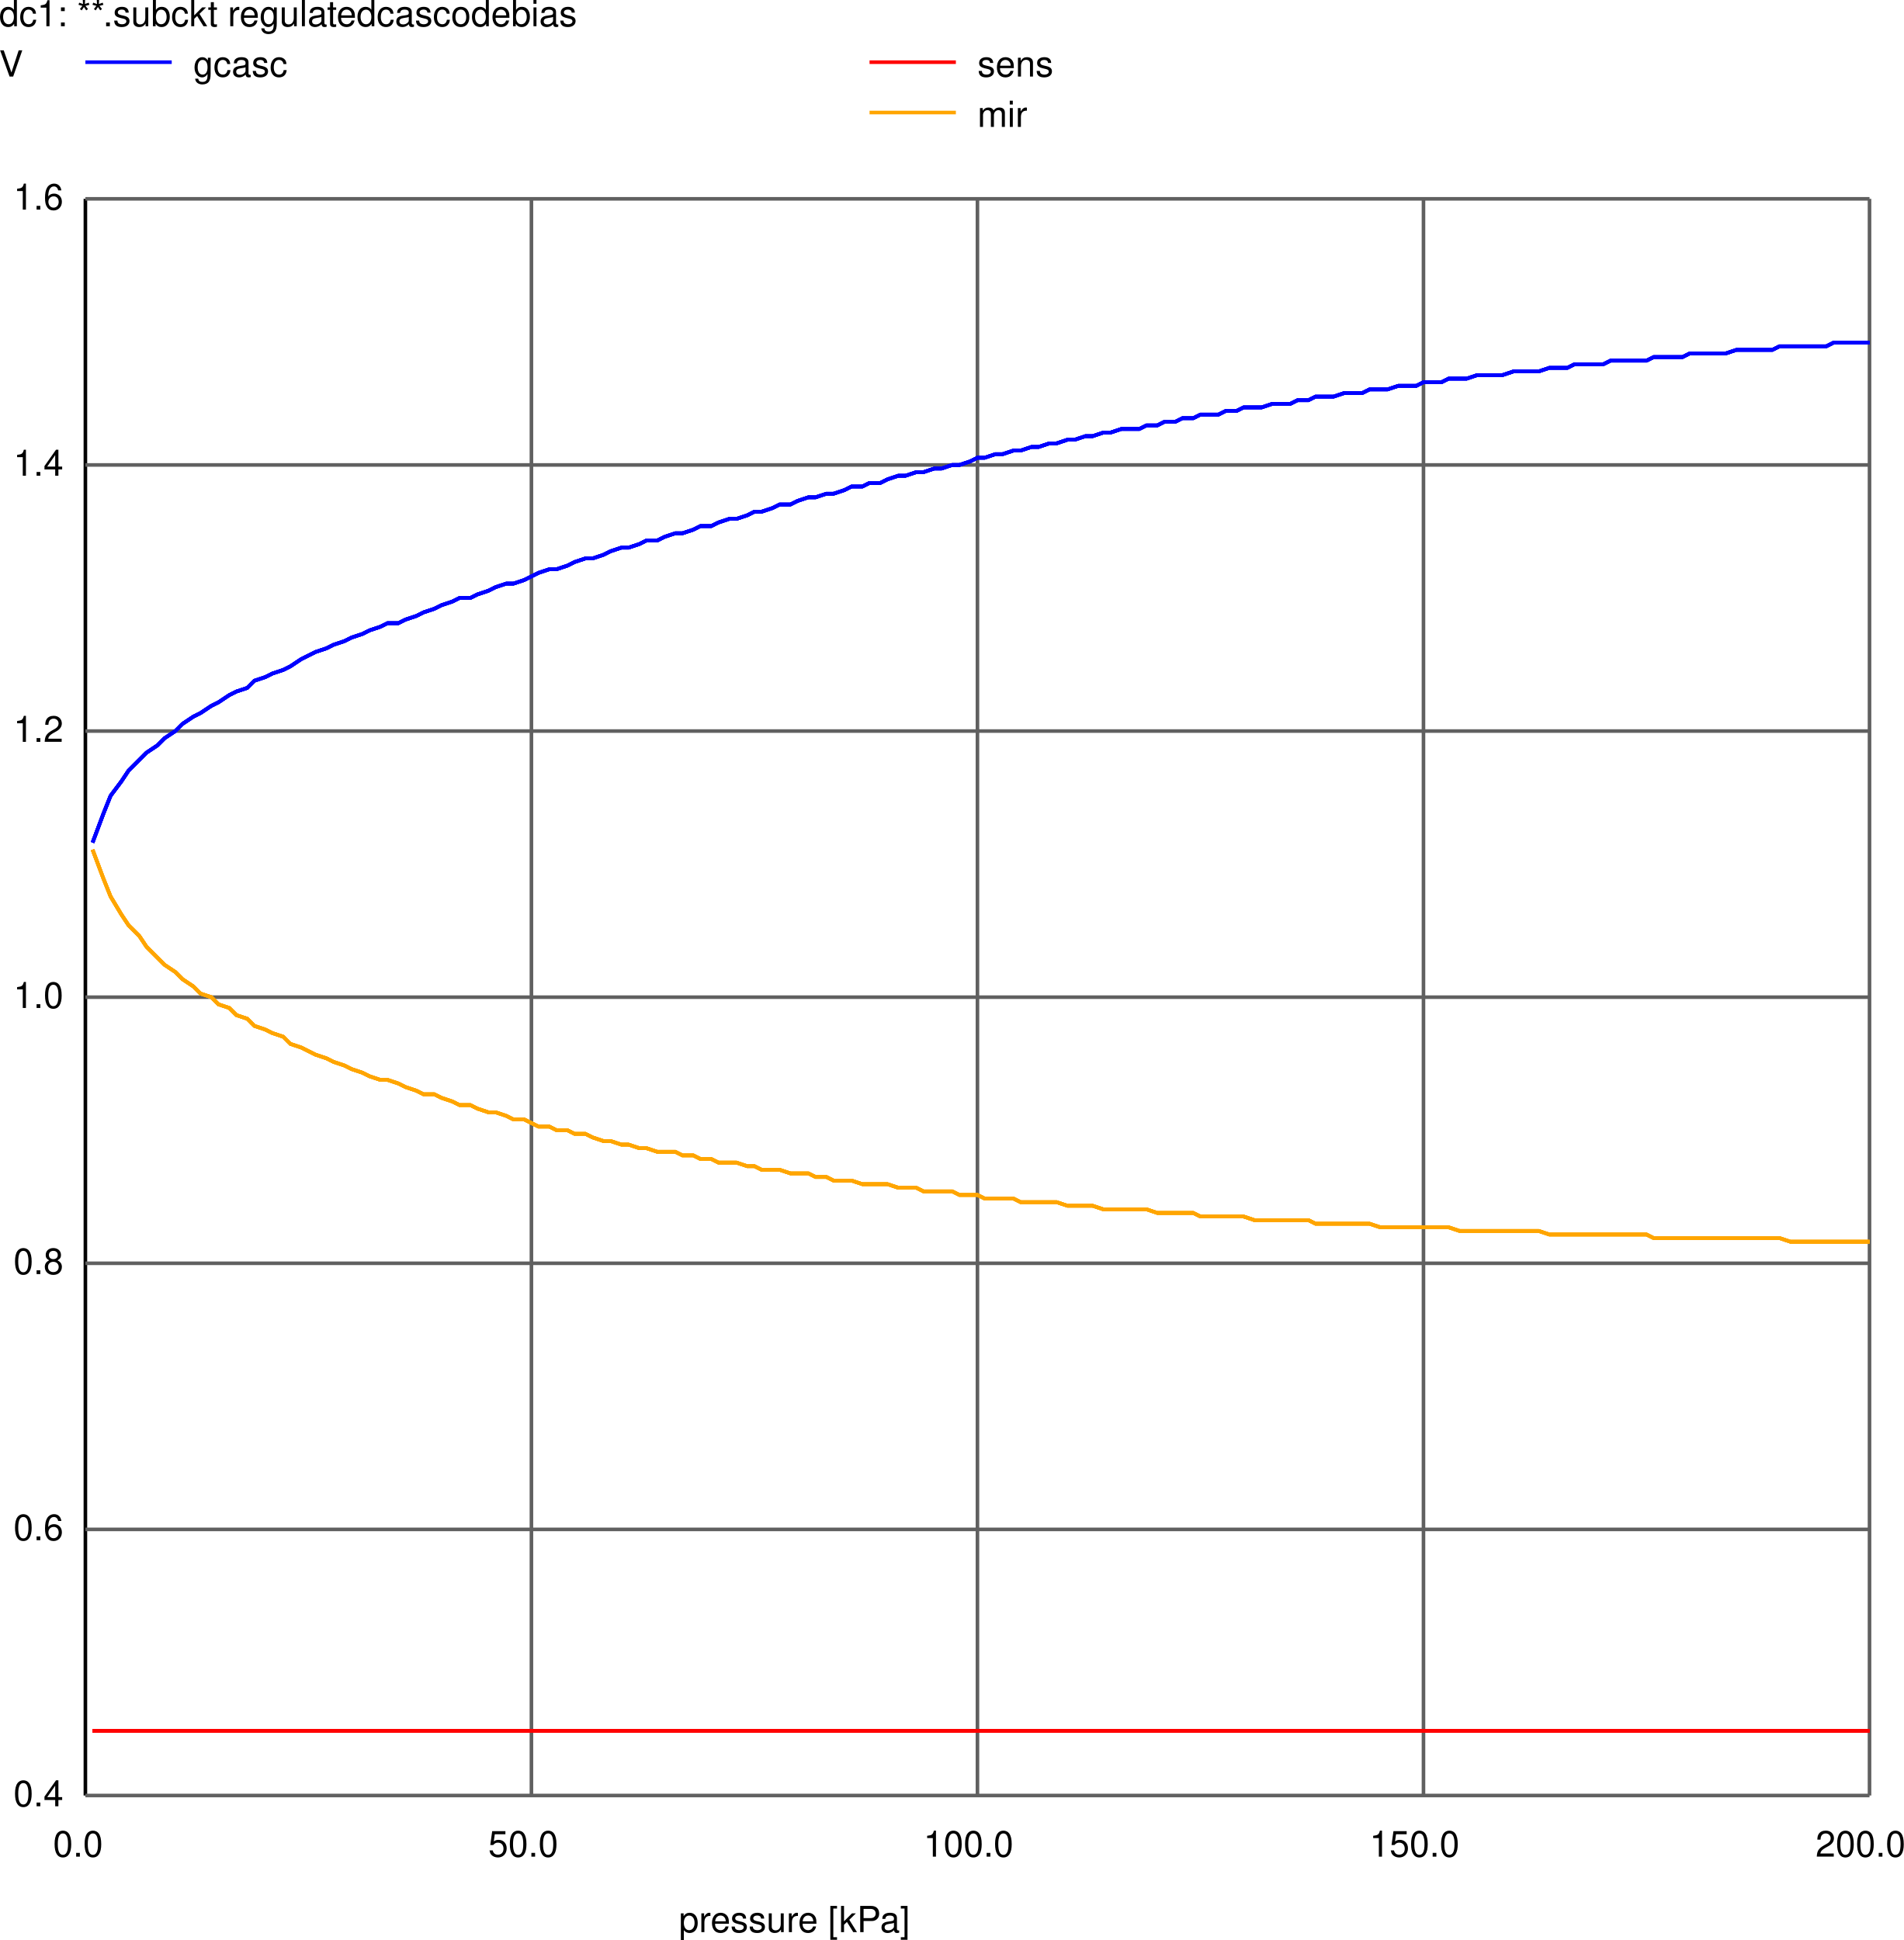
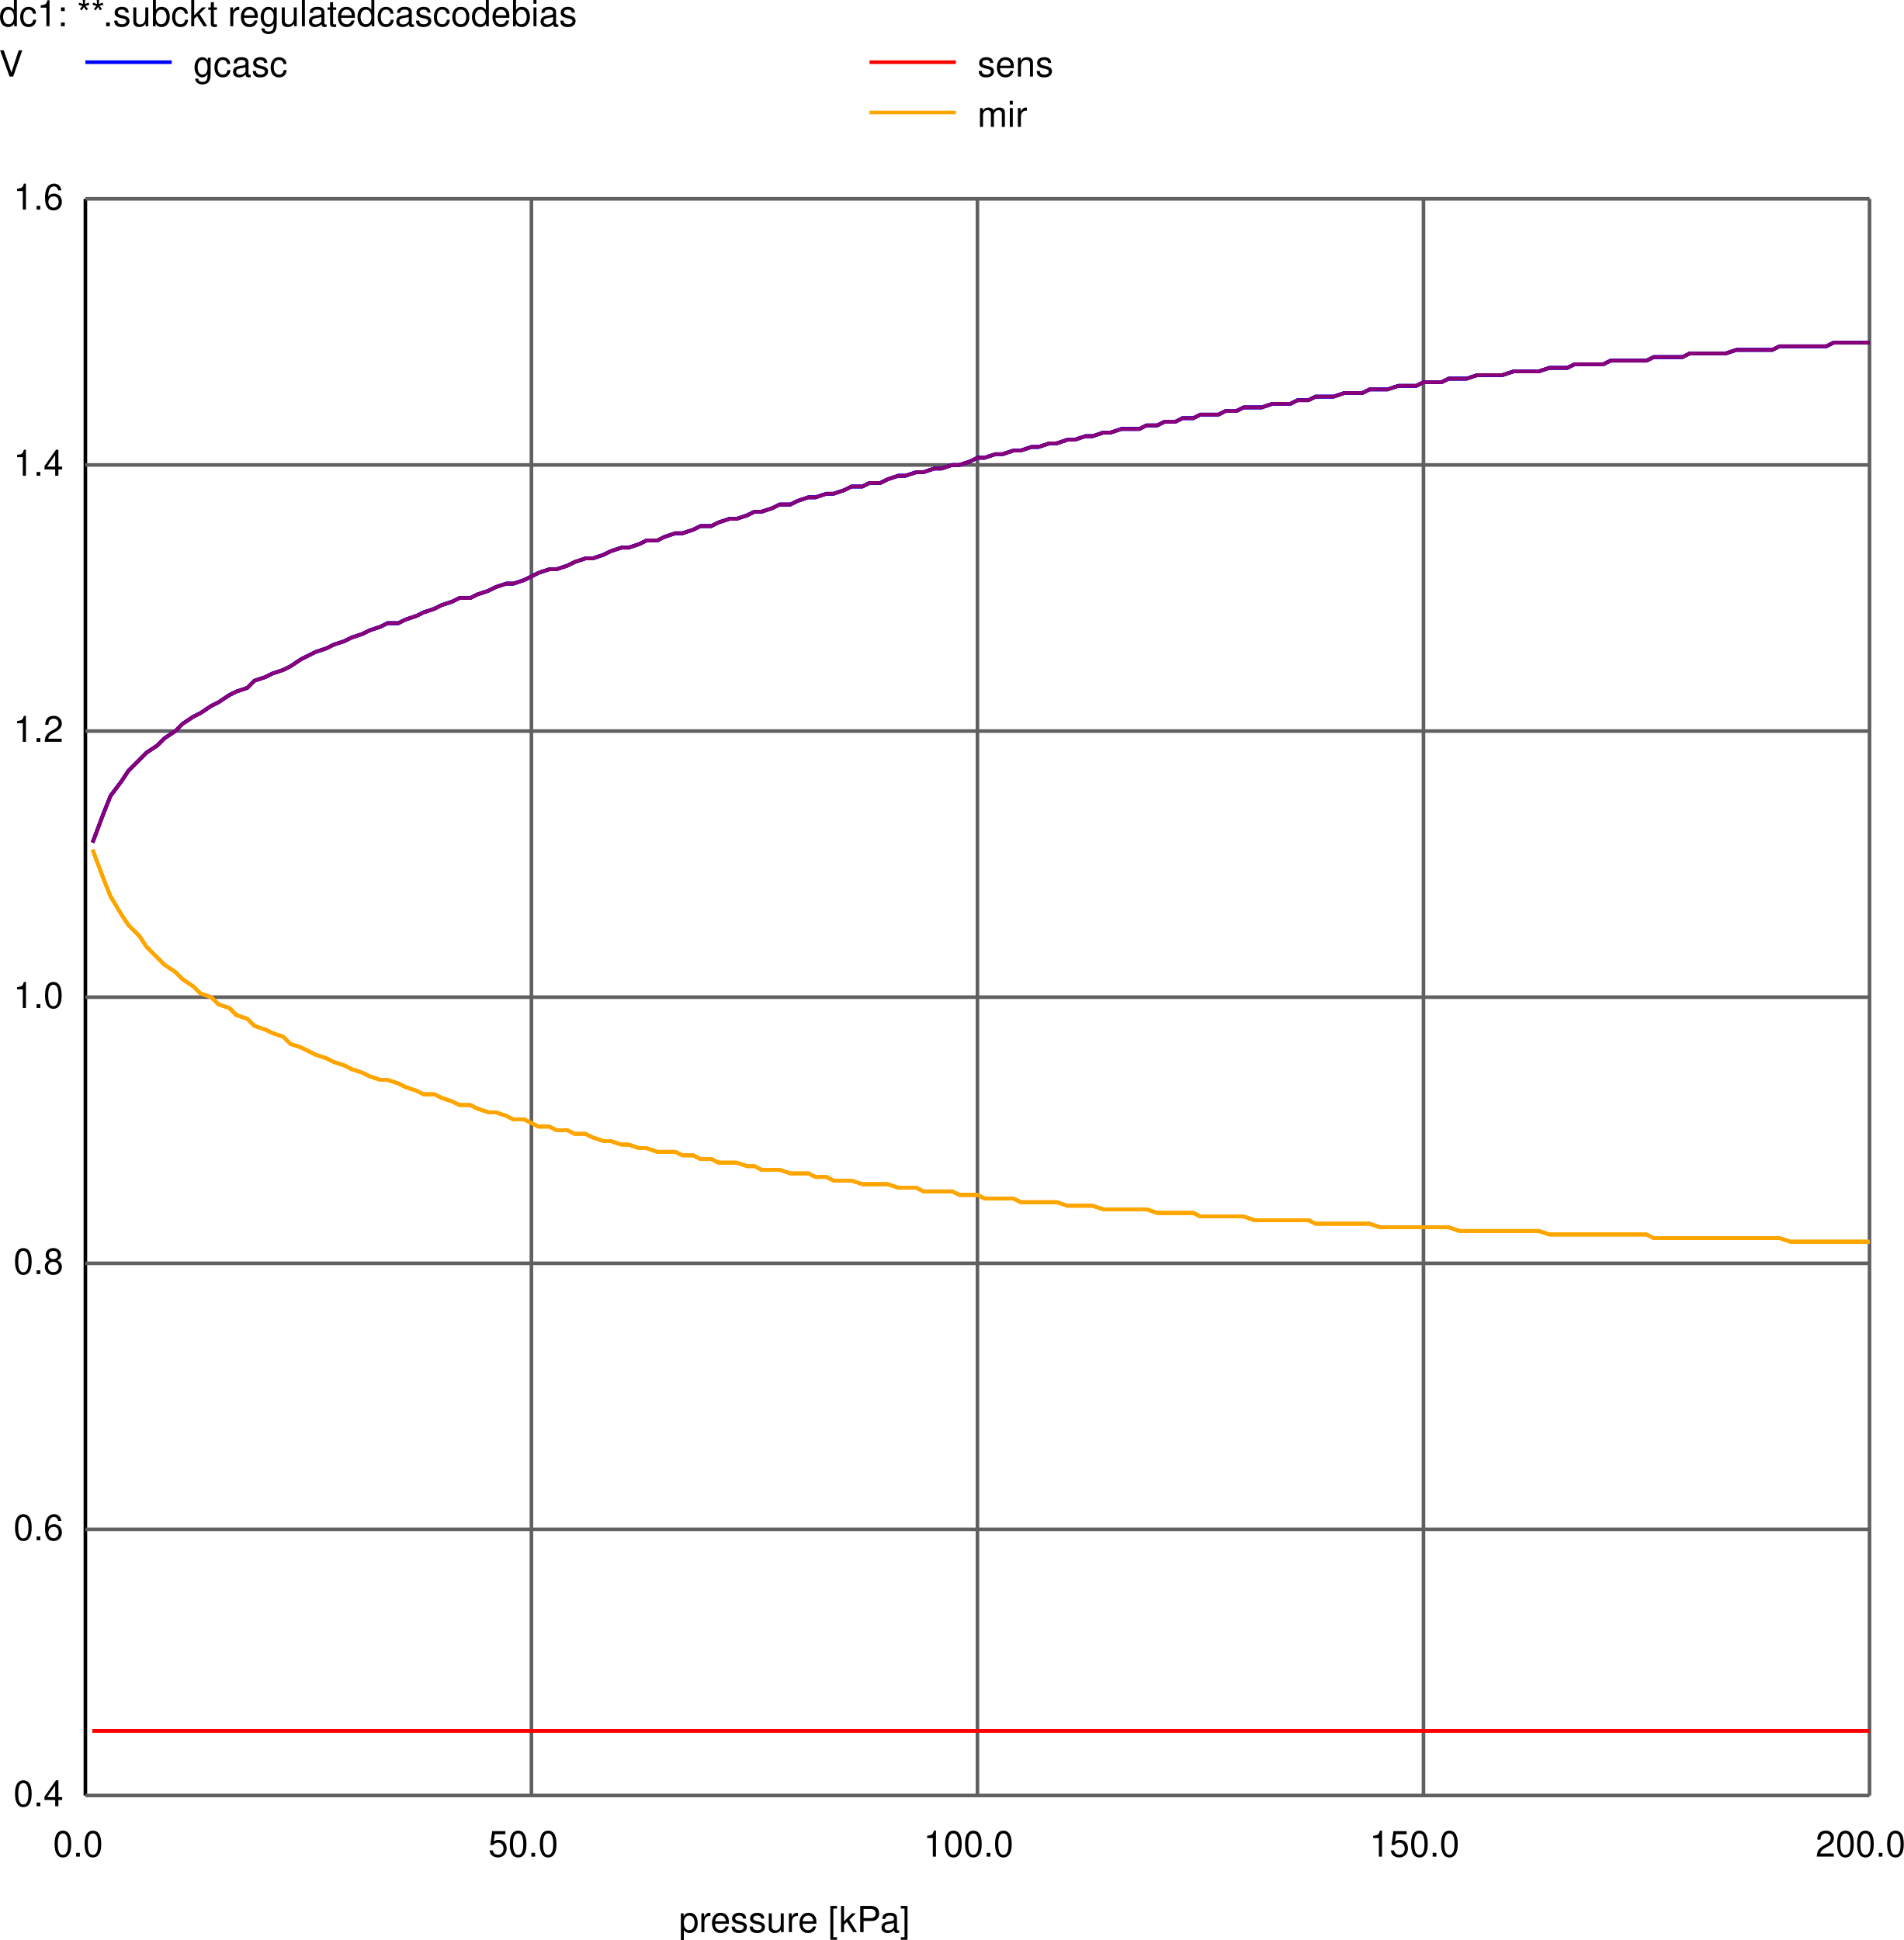
<svg xmlns="http://www.w3.org/2000/svg" id="svg4526" version="1.1" xml:space="preserve" width="661.588" height="674.338" viewBox="0 0 661.588 674.338">
  <defs id="defs4530" />
  <g id="g4534" transform="matrix(1.25,0,0,-1.25,-67.825,754.1125)">
    <g id="g4540">
      <text id="text4542" style="font-variant:normal;font-weight:normal;font-size:10px;font-family:Helvetica;-inkscape-font-specification:Helvetica;writing-mode:lr-tb;fill:#000000;fill-opacity:1;fill-rule:nonzero;stroke:none" transform="matrix(1,0,0,-1,243,66)">
        <tspan id="tspan4544" y="0" x="0">pressure [kPa]</tspan>
        <tspan id="tspan4546" y="-530" x="-189 -183.44 -178.44 -172.88 -170.1 -167.32 -163.43 -159.54 -156.76 -151.76 -146.2 -140.64 -135.64 -130.64 -127.86 -125.08 -121.75 -116.19 -110.63 -105.07 -102.85 -97.29 -94.51 -88.95 -83.39 -78.39 -72.83 -67.83 -62.83 -57.27 -51.71 -46.15 -40.59 -38.37 -32.81">dc1: **.subckt regulatedcascodebias</tspan>
      </text>
    </g>
    <path id="path4548" style="fill:none;stroke:#000000;stroke-width:1;stroke-linecap:butt;stroke-linejoin:miter;stroke-miterlimit:10;stroke-dasharray:none;stroke-opacity:1" d="m 78,104 0,444" />
    <g id="g4550">
      <text id="text4552" style="font-variant:normal;font-weight:normal;font-size:10px;font-family:Helvetica;-inkscape-font-specification:Helvetica;writing-mode:lr-tb;fill:#000000;fill-opacity:1;fill-rule:nonzero;stroke:none" transform="matrix(1,0,0,-1,69,87)">
        <tspan id="tspan4554" y="0" x="0 5.56 8.34">0.0</tspan>
      </text>
    </g>
    <path id="path4556" style="fill:none;stroke:#606060;stroke-width:1;stroke-linecap:butt;stroke-linejoin:miter;stroke-miterlimit:10;stroke-dasharray:none;stroke-opacity:1" d="m 202,104 0,444" />
    <g id="g4558">
      <text id="text4560" style="font-variant:normal;font-weight:normal;font-size:10px;font-family:Helvetica;-inkscape-font-specification:Helvetica;writing-mode:lr-tb;fill:#000000;fill-opacity:1;fill-rule:nonzero;stroke:none" transform="matrix(1,0,0,-1,190,87)">
        <tspan id="tspan4562" y="0" x="0 5.56 11.12 13.9">50.0</tspan>
      </text>
    </g>
    <path id="path4564" style="fill:none;stroke:#606060;stroke-width:1;stroke-linecap:butt;stroke-linejoin:miter;stroke-miterlimit:10;stroke-dasharray:none;stroke-opacity:1" d="m 326,104 0,444" />
    <g id="g4566">
      <text id="text4568" style="font-variant:normal;font-weight:normal;font-size:10px;font-family:Helvetica;-inkscape-font-specification:Helvetica;writing-mode:lr-tb;fill:#000000;fill-opacity:1;fill-rule:nonzero;stroke:none" transform="matrix(1,0,0,-1,311,87)">
        <tspan id="tspan4570" y="0" x="0 5.56 11.12 16.68 19.46">100.0</tspan>
      </text>
    </g>
    <path id="path4572" style="fill:none;stroke:#606060;stroke-width:1;stroke-linecap:butt;stroke-linejoin:miter;stroke-miterlimit:10;stroke-dasharray:none;stroke-opacity:1" d="m 450,104 0,444" />
    <g id="g4574">
      <text id="text4576" style="font-variant:normal;font-weight:normal;font-size:10px;font-family:Helvetica;-inkscape-font-specification:Helvetica;writing-mode:lr-tb;fill:#000000;fill-opacity:1;fill-rule:nonzero;stroke:none" transform="matrix(1,0,0,-1,435,87)">
        <tspan id="tspan4578" y="0" x="0 5.56 11.12 16.68 19.46">150.0</tspan>
      </text>
    </g>
    <path id="path4580" style="fill:none;stroke:#606060;stroke-width:1;stroke-linecap:butt;stroke-linejoin:miter;stroke-miterlimit:10;stroke-dasharray:none;stroke-opacity:1" d="m 574,104 0,444" />
    <g id="g4582">
      <text id="text4584" style="font-variant:normal;font-weight:normal;font-size:10px;font-family:Helvetica;-inkscape-font-specification:Helvetica;writing-mode:lr-tb;fill:#000000;fill-opacity:1;fill-rule:nonzero;stroke:none" transform="matrix(1,0,0,-1,559,87)">
        <tspan id="tspan4586" y="0" x="0 5.56 11.12 16.68 19.46">200.0</tspan>
        <tspan id="tspan4588" y="21" x="-177" />
      </text>
    </g>
    <path id="path4590" style="fill:none;stroke:#606060;stroke-width:1;stroke-linecap:butt;stroke-linejoin:miter;stroke-miterlimit:10;stroke-dasharray:none;stroke-opacity:1" d="m 78,104 496,0" />
    <g id="g4592">
      <text id="text4594" style="font-variant:normal;font-weight:normal;font-size:10px;font-family:Helvetica;-inkscape-font-specification:Helvetica;writing-mode:lr-tb;fill:#000000;fill-opacity:1;fill-rule:nonzero;stroke:none" transform="matrix(1,0,0,-1,58,101)">
        <tspan id="tspan4596" y="0" x="0 5.56 8.34">0.4</tspan>
      </text>
    </g>
    <path id="path4598" style="fill:none;stroke:#606060;stroke-width:1;stroke-linecap:butt;stroke-linejoin:miter;stroke-miterlimit:10;stroke-dasharray:none;stroke-opacity:1" d="m 78,178 496,0" />
    <g id="g4600">
      <text id="text4602" style="font-variant:normal;font-weight:normal;font-size:10px;font-family:Helvetica;-inkscape-font-specification:Helvetica;writing-mode:lr-tb;fill:#000000;fill-opacity:1;fill-rule:nonzero;stroke:none" transform="matrix(1,0,0,-1,58,175)">
        <tspan id="tspan4604" y="0" x="0 5.56 8.34">0.6</tspan>
      </text>
    </g>
    <path id="path4606" style="fill:none;stroke:#606060;stroke-width:1;stroke-linecap:butt;stroke-linejoin:miter;stroke-miterlimit:10;stroke-dasharray:none;stroke-opacity:1" d="m 78,252 496,0" />
    <g id="g4608">
      <text id="text4610" style="font-variant:normal;font-weight:normal;font-size:10px;font-family:Helvetica;-inkscape-font-specification:Helvetica;writing-mode:lr-tb;fill:#000000;fill-opacity:1;fill-rule:nonzero;stroke:none" transform="matrix(1,0,0,-1,58,249)">
        <tspan id="tspan4612" y="0" x="0 5.56 8.34">0.8</tspan>
      </text>
    </g>
    <path id="path4614" style="fill:none;stroke:#606060;stroke-width:1;stroke-linecap:butt;stroke-linejoin:miter;stroke-miterlimit:10;stroke-dasharray:none;stroke-opacity:1" d="m 78,326 496,0" />
    <g id="g4616">
      <text id="text4618" style="font-variant:normal;font-weight:normal;font-size:10px;font-family:Helvetica;-inkscape-font-specification:Helvetica;writing-mode:lr-tb;fill:#000000;fill-opacity:1;fill-rule:nonzero;stroke:none" transform="matrix(1,0,0,-1,58,323)">
        <tspan id="tspan4620" y="0" x="0 5.56 8.34">1.0</tspan>
      </text>
    </g>
    <path id="path4622" style="fill:none;stroke:#606060;stroke-width:1;stroke-linecap:butt;stroke-linejoin:miter;stroke-miterlimit:10;stroke-dasharray:none;stroke-opacity:1" d="m 78,400 496,0" />
    <g id="g4624">
      <text id="text4626" style="font-variant:normal;font-weight:normal;font-size:10px;font-family:Helvetica;-inkscape-font-specification:Helvetica;writing-mode:lr-tb;fill:#000000;fill-opacity:1;fill-rule:nonzero;stroke:none" transform="matrix(1,0,0,-1,58,397)">
        <tspan id="tspan4628" y="0" x="0 5.56 8.34">1.2</tspan>
      </text>
    </g>
    <path id="path4630" style="fill:none;stroke:#606060;stroke-width:1;stroke-linecap:butt;stroke-linejoin:miter;stroke-miterlimit:10;stroke-dasharray:none;stroke-opacity:1" d="m 78,474 496,0" />
    <g id="g4632">
      <text id="text4634" style="font-variant:normal;font-weight:normal;font-size:10px;font-family:Helvetica;-inkscape-font-specification:Helvetica;writing-mode:lr-tb;fill:#000000;fill-opacity:1;fill-rule:nonzero;stroke:none" transform="matrix(1,0,0,-1,58,471)">
        <tspan id="tspan4636" y="0" x="0 5.56 8.34">1.4</tspan>
      </text>
    </g>
    <path id="path4638" style="fill:none;stroke:#606060;stroke-width:1;stroke-linecap:butt;stroke-linejoin:miter;stroke-miterlimit:10;stroke-dasharray:none;stroke-opacity:1" d="m 78,548 496,0" />
    <g id="g4640">
      <text id="text4642" style="font-variant:normal;font-weight:normal;font-size:10px;font-family:Helvetica;-inkscape-font-specification:Helvetica;writing-mode:lr-tb;fill:#000000;fill-opacity:1;fill-rule:nonzero;stroke:none" transform="matrix(1,0,0,-1,58,545)">
        <tspan id="tspan4644" y="0" x="0 5.56 8.34">1.6</tspan>
        <tspan id="tspan4646" y="-37" x="-4">V</tspan>
      </text>
    </g>
    <path id="path4648" style="fill:none;stroke:#ff0000;stroke-width:1;stroke-linecap:butt;stroke-linejoin:miter;stroke-miterlimit:10;stroke-dasharray:none;stroke-opacity:1" d="m 296,586 24,0" />
    <g id="g4650">
      <text id="text4652" style="font-variant:normal;font-weight:normal;font-size:10px;font-family:Helvetica;-inkscape-font-specification:Helvetica;writing-mode:lr-tb;fill:#000000;fill-opacity:1;fill-rule:nonzero;stroke:none" transform="matrix(1,0,0,-1,326,582)">
        <tspan id="tspan4654" y="0" x="0 5 10.56 16.12">sens</tspan>
      </text>
    </g>
    <path id="path4656" style="fill:none;stroke:#ff0000;stroke-width:1;stroke-linecap:butt;stroke-linejoin:miter;stroke-miterlimit:10;stroke-dasharray:none;stroke-opacity:1" d="m 80,122 494,0" />
    <path id="path4658" style="fill:none;stroke:#ff0000;stroke-width:1;stroke-linecap:butt;stroke-linejoin:miter;stroke-miterlimit:10;stroke-dasharray:none;stroke-opacity:1" d="m 80,122 494,0" />
    <path id="path4660" style="fill:none;stroke:#ff0000;stroke-width:1;stroke-linecap:butt;stroke-linejoin:miter;stroke-miterlimit:10;stroke-dasharray:none;stroke-opacity:1" d="m 80,122 494,0" />
    <path id="path4662" style="fill:none;stroke:#ff0000;stroke-width:1;stroke-linecap:butt;stroke-linejoin:miter;stroke-miterlimit:10;stroke-dasharray:none;stroke-opacity:1" d="m 80,122 494,0" />
    <path id="path4664" style="fill:none;stroke:#ff0000;stroke-width:1;stroke-linecap:butt;stroke-linejoin:miter;stroke-miterlimit:10;stroke-dasharray:none;stroke-opacity:1" d="m 80,122 494,0" />
    <path id="path4666" style="fill:none;stroke:#0000ff;stroke-width:1;stroke-linecap:butt;stroke-linejoin:miter;stroke-miterlimit:10;stroke-dasharray:none;stroke-opacity:1" d="m 78,586 24,0" />
    <g id="g4668">
      <text id="text4670" style="font-variant:normal;font-weight:normal;font-size:10px;font-family:Helvetica;-inkscape-font-specification:Helvetica;writing-mode:lr-tb;fill:#000000;fill-opacity:1;fill-rule:nonzero;stroke:none" transform="matrix(1,0,0,-1,108,582)">
        <tspan id="tspan4672" y="0" x="0 5.56 10.56 16.12 21.12">gcasc</tspan>
      </text>
    </g>
    <path id="path4674" style="fill:none;stroke:#0000ff;stroke-width:1;stroke-linecap:butt;stroke-linejoin:miter;stroke-miterlimit:10;stroke-dasharray:none;stroke-opacity:1" d="m 80,369 3,8 2,5 3,4 2,3 3,3 2,2 3,2 2,2 3,2 2,2 3,2 2,1 3,2 2,1 3,2 2,1 3,1 2,2 3,1 2,1 3,1 2,1 3,2 2,1 2,1 3,1 2,1 3,1 2,1 3,1 2,1 3,1 2,1 3,0 2,1 3,1 2,1 3,1 2,1 3,1 2,1 3,0 2,1 3,1 2,1 3,1 2,0 3,1 2,1 2,1 3,1 2,0 3,1 2,1 3,1 2,0 3,1 2,1 3,1 2,0 3,1 2,1 3,0 2,1 3,1 2,0 3,1 2,1 3,0 2,1 3,1 2,0 3,1 2,1 2,0 3,1 2,1 3,0 2,1 3,1 2,0 3,1 2,0 3,1 2,1 3,0 2,1 3,0 2,1 3,1 2,0 3,1 2,0 3,1 2,0 3,1 2,0 3,1 2,1 2,0 3,1 2,0 3,1 2,0 3,1 2,0 3,1 2,0 3,1 2,0 3,1 2,0 3,1 2,0 3,1 2,0 3,0 2,1 3,0 2,1 3,0 2,1 3,0 2,1 2,0 3,0 2,1 3,0 2,1 3,0 2,0 3,1 2,0 3,0 2,1 3,0 2,1 3,0 2,0 3,1 2,0 3,0 2,1 3,0 2,0 3,1 2,0 3,0 2,1 2,0 3,0 2,1 3,0 2,0 3,1 2,0 3,0 2,0 3,1 2,0 3,0 2,0 3,1 2,0 3,0 2,1 3,0 2,0 3,0 2,1 3,0 2,0 3,0 2,0 2,1 3,0 2,0 3,0 2,1 3,0 2,0 3,0 2,0 3,1 2,0 3,0 2,0 3,0 2,1 3,0 2,0 3,0 2,0 3,0 2,1 3,0 2,0 3,0 2,0" />
    <path id="path4676" style="fill:none;stroke:#0000ff;stroke-width:1;stroke-linecap:butt;stroke-linejoin:miter;stroke-miterlimit:10;stroke-dasharray:none;stroke-opacity:1" d="m 80,369 3,8 2,5 3,4 2,3 3,3 2,2 3,2 2,2 3,2 2,2 3,2 2,1 3,2 2,1 3,2 2,1 3,1 2,2 3,1 2,1 3,1 2,1 3,2 2,1 2,1 3,1 2,1 3,1 2,1 3,1 2,1 3,1 2,1 3,0 2,1 3,1 2,1 3,1 2,1 3,1 2,1 3,0 2,1 3,1 2,1 3,1 2,0 3,1 2,1 2,1 3,1 2,0 3,1 2,1 3,1 2,0 3,1 2,1 3,1 2,0 3,1 2,1 3,0 2,1 3,1 2,0 3,1 2,1 3,0 2,1 3,1 2,0 3,1 2,1 2,0 3,1 2,1 3,0 2,1 3,1 2,0 3,1 2,0 3,1 2,1 3,0 2,1 3,0 2,1 3,1 2,0 3,1 2,0 3,1 2,0 3,1 2,0 3,1 2,1 2,0 3,1 2,0 3,1 2,0 3,1 2,0 3,1 2,0 3,1 2,0 3,1 2,0 3,1 2,0 3,1 2,0 3,0 2,1 3,0 2,1 3,0 2,1 3,0 2,1 2,0 3,0 2,1 3,0 2,1 3,0 2,0 3,1 2,0 3,0 2,1 3,0 2,1 3,0 2,0 3,1 2,0 3,0 2,1 3,0 2,0 3,1 2,0 3,0 2,1 2,0 3,0 2,1 3,0 2,0 3,1 2,0 3,0 2,0 3,1 2,0 3,0 2,0 3,1 2,0 3,0 2,1 3,0 2,0 3,0 2,1 3,0 2,0 3,0 2,0 2,1 3,0 2,0 3,0 2,1 3,0 2,0 3,0 2,0 3,1 2,0 3,0 2,0 3,0 2,1 3,0 2,0 3,0 2,0 3,0 2,1 3,0 2,0 3,0 2,0" />
    <path id="path4678" style="fill:none;stroke:#0000ff;stroke-width:1;stroke-linecap:butt;stroke-linejoin:miter;stroke-miterlimit:10;stroke-dasharray:none;stroke-opacity:1" d="m 80,369 3,8 2,5 3,4 2,3 3,3 2,2 3,2 2,2 3,2 2,2 3,2 2,1 3,2 2,1 3,2 2,1 3,1 2,2 3,1 2,1 3,1 2,1 3,2 2,1 2,1 3,1 2,1 3,1 2,1 3,1 2,1 3,1 2,1 3,0 2,1 3,1 2,1 3,1 2,1 3,1 2,1 3,0 2,1 3,1 2,1 3,1 2,0 3,1 2,1 2,1 3,1 2,0 3,1 2,1 3,1 2,0 3,1 2,1 3,1 2,0 3,1 2,1 3,0 2,1 3,1 2,0 3,1 2,1 3,0 2,1 3,1 2,0 3,1 2,1 2,0 3,1 2,1 3,0 2,1 3,1 2,0 3,1 2,0 3,1 2,1 3,0 2,1 3,0 2,1 3,1 2,0 3,1 2,0 3,1 2,0 3,1 2,0 3,1 2,1 2,0 3,1 2,0 3,1 2,0 3,1 2,0 3,1 2,0 3,1 2,0 3,1 2,0 3,1 2,0 3,1 2,0 3,0 2,1 3,0 2,1 3,0 2,1 3,0 2,1 2,0 3,0 2,1 3,0 2,1 3,0 2,0 3,1 2,0 3,0 2,1 3,0 2,1 3,0 2,0 3,1 2,0 3,0 2,1 3,0 2,0 3,1 2,0 3,0 2,1 2,0 3,0 2,1 3,0 2,0 3,1 2,0 3,0 2,0 3,1 2,0 3,0 2,0 3,1 2,0 3,0 2,1 3,0 2,0 3,0 2,1 3,0 2,0 3,0 2,0 2,1 3,0 2,0 3,0 2,1 3,0 2,0 3,0 2,0 3,1 2,0 3,0 2,0 3,0 2,1 3,0 2,0 3,0 2,0 3,0 2,1 3,0 2,0 3,0 2,0" />
    <path id="path4680" style="fill:none;stroke:#0000ff;stroke-width:1;stroke-linecap:butt;stroke-linejoin:miter;stroke-miterlimit:10;stroke-dasharray:none;stroke-opacity:1" d="m 80,369 3,8 2,5 3,4 2,3 3,3 2,2 3,2 2,2 3,2 2,2 3,2 2,1 3,2 2,1 3,2 2,1 3,1 2,2 3,1 2,1 3,1 2,1 3,2 2,1 2,1 3,1 2,1 3,1 2,1 3,1 2,1 3,1 2,1 3,0 2,1 3,1 2,1 3,1 2,1 3,1 2,1 3,0 2,1 3,1 2,1 3,1 2,0 3,1 2,1 2,1 3,1 2,0 3,1 2,1 3,1 2,0 3,1 2,1 3,1 2,0 3,1 2,1 3,0 2,1 3,1 2,0 3,1 2,1 3,0 2,1 3,1 2,0 3,1 2,1 2,0 3,1 2,1 3,0 2,1 3,1 2,0 3,1 2,0 3,1 2,1 3,0 2,1 3,0 2,1 3,1 2,0 3,1 2,0 3,1 2,0 3,1 2,0 3,1 2,1 2,0 3,1 2,0 3,1 2,0 3,1 2,0 3,1 2,0 3,1 2,0 3,1 2,0 3,1 2,0 3,1 2,0 3,0 2,1 3,0 2,1 3,0 2,1 3,0 2,1 2,0 3,0 2,1 3,0 2,1 3,0 2,0 3,1 2,0 3,0 2,1 3,0 2,1 3,0 2,0 3,1 2,0 3,0 2,1 3,0 2,0 3,1 2,0 3,0 2,1 2,0 3,0 2,1 3,0 2,0 3,1 2,0 3,0 2,0 3,1 2,0 3,0 2,0 3,1 2,0 3,0 2,1 3,0 2,0 3,0 2,1 3,0 2,0 3,0 2,0 2,1 3,0 2,0 3,0 2,1 3,0 2,0 3,0 2,0 3,1 2,0 3,0 2,0 3,0 2,1 3,0 2,0 3,0 2,0 3,0 2,1 3,0 2,0 3,0 2,0" />
-     <path id="path4682" style="fill:none;stroke:#0000ff;stroke-width:1;stroke-linecap:butt;stroke-linejoin:miter;stroke-miterlimit:10;stroke-dasharray:none;stroke-opacity:1" d="m 80,369 3,8 2,5 3,4 2,3 3,3 2,2 3,2 2,2 3,2 2,2 3,2 2,1 3,2 2,1 3,2 2,1 3,1 2,2 3,1 2,1 3,1 2,1 3,2 2,1 2,1 3,1 2,1 3,1 2,1 3,1 2,1 3,1 2,1 3,0 2,1 3,1 2,1 3,1 2,1 3,1 2,1 3,0 2,1 3,1 2,1 3,1 2,0 3,1 2,1 2,1 3,1 2,0 3,1 2,1 3,1 2,0 3,1 2,1 3,1 2,0 3,1 2,1 3,0 2,1 3,1 2,0 3,1 2,1 3,0 2,1 3,1 2,0 3,1 2,1 2,0 3,1 2,1 3,0 2,1 3,1 2,0 3,1 2,0 3,1 2,1 3,0 2,1 3,0 2,1 3,1 2,0 3,1 2,0 3,1 2,0 3,1 2,0 3,1 2,1 2,0 3,1 2,0 3,1 2,0 3,1 2,0 3,1 2,0 3,1 2,0 3,1 2,0 3,1 2,0 3,1 2,0 3,0 2,1 3,0 2,1 3,0 2,1 3,0 2,1 2,0 3,0 2,1 3,0 2,1 3,0 2,0 3,1 2,0 3,0 2,1 3,0 2,1 3,0 2,0 3,1 2,0 3,0 2,1 3,0 2,0 3,1 2,0 3,0 2,1 2,0 3,0 2,1 3,0 2,0 3,1 2,0 3,0 2,0 3,1 2,0 3,0 2,0 3,1 2,0 3,0 2,1 3,0 2,0 3,0 2,1 3,0 2,0 3,0 2,0 2,1 3,0 2,0 3,0 2,1 3,0 2,0 3,0 2,0 3,1 2,0 3,0 2,0 3,0 2,1 3,0 2,0 3,0 2,0 3,0 2,1 3,0 2,0 3,0 2,0" />
+     <path id="path4682" style="fill:#000000;stroke:#ff0000;stroke-width:1;stroke-linecap:butt;stroke-linejoin:miter;stroke-miterlimit:10;stroke-dasharray:none;stroke-opacity:0.545;fill-opacity:0" d="m 80,369 3,8 2,5 3,4 2,3 3,3 2,2 3,2 2,2 3,2 2,2 3,2 2,1 3,2 2,1 3,2 2,1 3,1 2,2 3,1 2,1 3,1 2,1 3,2 2,1 2,1 3,1 2,1 3,1 2,1 3,1 2,1 3,1 2,1 3,0 2,1 3,1 2,1 3,1 2,1 3,1 2,1 3,0 2,1 3,1 2,1 3,1 2,0 3,1 2,1 2,1 3,1 2,0 3,1 2,1 3,1 2,0 3,1 2,1 3,1 2,0 3,1 2,1 3,0 2,1 3,1 2,0 3,1 2,1 3,0 2,1 3,1 2,0 3,1 2,1 2,0 3,1 2,1 3,0 2,1 3,1 2,0 3,1 2,0 3,1 2,1 3,0 2,1 3,0 2,1 3,1 2,0 3,1 2,0 3,1 2,0 3,1 2,0 3,1 2,1 2,0 3,1 2,0 3,1 2,0 3,1 2,0 3,1 2,0 3,1 2,0 3,1 2,0 3,1 2,0 3,1 2,0 3,0 2,1 3,0 2,1 3,0 2,1 3,0 2,1 2,0 3,0 2,1 3,0 2,1 3,0 2,0 3,1 2,0 3,0 2,1 3,0 2,1 3,0 2,0 3,1 2,0 3,0 2,1 3,0 2,0 3,1 2,0 3,0 2,1 2,0 3,0 2,1 3,0 2,0 3,1 2,0 3,0 2,0 3,1 2,0 3,0 2,0 3,1 2,0 3,0 2,1 3,0 2,0 3,0 2,1 3,0 2,0 3,0 2,0 2,1 3,0 2,0 3,0 2,1 3,0 2,0 3,0 2,0 3,1 2,0 3,0 2,0 3,0 2,1 3,0 2,0 3,0 2,0 3,0 2,1 3,0 2,0 3,0 2,0" />
    <path id="path4684" style="fill:none;stroke:#ffa500;stroke-width:1;stroke-linecap:butt;stroke-linejoin:miter;stroke-miterlimit:10;stroke-dasharray:none;stroke-opacity:1" d="m 296,572 24,0" />
    <g id="g4686">
      <text id="text4688" style="font-variant:normal;font-weight:normal;font-size:10px;font-family:Helvetica;-inkscape-font-specification:Helvetica;writing-mode:lr-tb;fill:#000000;fill-opacity:1;fill-rule:nonzero;stroke:none" transform="matrix(1,0,0,-1,326,568)">
        <tspan id="tspan4690" y="0" x="0 8.33 10.55">mir</tspan>
      </text>
    </g>
    <path id="path4692" style="fill:none;stroke:#ffa500;stroke-width:1;stroke-linecap:butt;stroke-linejoin:miter;stroke-miterlimit:10;stroke-dasharray:none;stroke-opacity:1" d="m 80,367 3,-8 2,-5 3,-5 2,-3 3,-3 2,-3 3,-3 2,-2 3,-2 2,-2 3,-2 2,-2 3,-1 2,-2 3,-1 2,-2 3,-1 2,-2 3,-1 2,-1 3,-1 2,-2 3,-1 2,-1 2,-1 3,-1 2,-1 3,-1 2,-1 3,-1 2,-1 3,-1 2,0 3,-1 2,-1 3,-1 2,-1 3,0 2,-1 3,-1 2,-1 3,0 2,-1 3,-1 2,0 3,-1 2,-1 3,0 2,-1 2,-1 3,0 2,-1 3,0 2,-1 3,0 2,-1 3,-1 2,0 3,-1 2,0 3,-1 2,0 3,-1 2,0 3,0 2,-1 3,0 2,-1 3,0 2,-1 3,0 2,0 3,-1 2,0 2,-1 3,0 2,0 3,-1 2,0 3,0 2,-1 3,0 2,-1 3,0 2,0 3,-1 2,0 3,0 2,0 3,-1 2,0 3,0 2,-1 3,0 2,0 3,0 2,-1 3,0 2,0 2,-1 3,0 2,0 3,0 2,-1 3,0 2,0 3,0 2,0 3,-1 2,0 3,0 2,0 3,-1 2,0 3,0 2,0 3,0 2,0 3,-1 2,0 3,0 2,0 3,0 2,-1 2,0 3,0 2,0 3,0 2,0 3,-1 2,0 3,0 2,0 3,0 2,0 3,0 2,-1 3,0 2,0 3,0 2,0 3,0 2,0 3,-1 2,0 3,0 2,0 3,0 2,0 2,0 3,0 2,0 3,-1 2,0 3,0 2,0 3,0 2,0 3,0 2,0 3,0 2,0 3,-1 2,0 3,0 2,0 3,0 2,0 3,0 2,0 3,0 2,0 3,0 2,0 2,-1 3,0 2,0 3,0 2,0 3,0 2,0 3,0 2,0 3,0 2,0 3,0 2,0 3,0 2,0 3,-1 2,0 3,0 2,0 3,0 2,0 3,0 2,0 3,0 2,0" />
    <path id="path4694" style="fill:none;stroke:#ffa500;stroke-width:1;stroke-linecap:butt;stroke-linejoin:miter;stroke-miterlimit:10;stroke-dasharray:none;stroke-opacity:1" d="m 80,367 3,-8 2,-5 3,-5 2,-3 3,-3 2,-3 3,-3 2,-2 3,-2 2,-2 3,-2 2,-2 3,-1 2,-2 3,-1 2,-2 3,-1 2,-2 3,-1 2,-1 3,-1 2,-2 3,-1 2,-1 2,-1 3,-1 2,-1 3,-1 2,-1 3,-1 2,-1 3,-1 2,0 3,-1 2,-1 3,-1 2,-1 3,0 2,-1 3,-1 2,-1 3,0 2,-1 3,-1 2,0 3,-1 2,-1 3,0 2,-1 2,-1 3,0 2,-1 3,0 2,-1 3,0 2,-1 3,-1 2,0 3,-1 2,0 3,-1 2,0 3,-1 2,0 3,0 2,-1 3,0 2,-1 3,0 2,-1 3,0 2,0 3,-1 2,0 2,-1 3,0 2,0 3,-1 2,0 3,0 2,-1 3,0 2,-1 3,0 2,0 3,-1 2,0 3,0 2,0 3,-1 2,0 3,0 2,-1 3,0 2,0 3,0 2,-1 3,0 2,0 2,-1 3,0 2,0 3,0 2,-1 3,0 2,0 3,0 2,0 3,-1 2,0 3,0 2,0 3,-1 2,0 3,0 2,0 3,0 2,0 3,-1 2,0 3,0 2,0 3,0 2,-1 2,0 3,0 2,0 3,0 2,0 3,-1 2,0 3,0 2,0 3,0 2,0 3,0 2,-1 3,0 2,0 3,0 2,0 3,0 2,0 3,-1 2,0 3,0 2,0 3,0 2,0 2,0 3,0 2,0 3,-1 2,0 3,0 2,0 3,0 2,0 3,0 2,0 3,0 2,0 3,-1 2,0 3,0 2,0 3,0 2,0 3,0 2,0 3,0 2,0 3,0 2,0 2,-1 3,0 2,0 3,0 2,0 3,0 2,0 3,0 2,0 3,0 2,0 3,0 2,0 3,0 2,0 3,-1 2,0 3,0 2,0 3,0 2,0 3,0 2,0 3,0 2,0" />
    <path id="path4696" style="fill:none;stroke:#ffa500;stroke-width:1;stroke-linecap:butt;stroke-linejoin:miter;stroke-miterlimit:10;stroke-dasharray:none;stroke-opacity:1" d="m 80,367 3,-8 2,-5 3,-5 2,-3 3,-3 2,-3 3,-3 2,-2 3,-2 2,-2 3,-2 2,-2 3,-1 2,-2 3,-1 2,-2 3,-1 2,-2 3,-1 2,-1 3,-1 2,-2 3,-1 2,-1 2,-1 3,-1 2,-1 3,-1 2,-1 3,-1 2,-1 3,-1 2,0 3,-1 2,-1 3,-1 2,-1 3,0 2,-1 3,-1 2,-1 3,0 2,-1 3,-1 2,0 3,-1 2,-1 3,0 2,-1 2,-1 3,0 2,-1 3,0 2,-1 3,0 2,-1 3,-1 2,0 3,-1 2,0 3,-1 2,0 3,-1 2,0 3,0 2,-1 3,0 2,-1 3,0 2,-1 3,0 2,0 3,-1 2,0 2,-1 3,0 2,0 3,-1 2,0 3,0 2,-1 3,0 2,-1 3,0 2,0 3,-1 2,0 3,0 2,0 3,-1 2,0 3,0 2,-1 3,0 2,0 3,0 2,-1 3,0 2,0 2,-1 3,0 2,0 3,0 2,-1 3,0 2,0 3,0 2,0 3,-1 2,0 3,0 2,0 3,-1 2,0 3,0 2,0 3,0 2,0 3,-1 2,0 3,0 2,0 3,0 2,-1 2,0 3,0 2,0 3,0 2,0 3,-1 2,0 3,0 2,0 3,0 2,0 3,0 2,-1 3,0 2,0 3,0 2,0 3,0 2,0 3,-1 2,0 3,0 2,0 3,0 2,0 2,0 3,0 2,0 3,-1 2,0 3,0 2,0 3,0 2,0 3,0 2,0 3,0 2,0 3,-1 2,0 3,0 2,0 3,0 2,0 3,0 2,0 3,0 2,0 3,0 2,0 2,-1 3,0 2,0 3,0 2,0 3,0 2,0 3,0 2,0 3,0 2,0 3,0 2,0 3,0 2,0 3,-1 2,0 3,0 2,0 3,0 2,0 3,0 2,0 3,0 2,0" />
    <path id="path4698" style="fill:none;stroke:#ffa500;stroke-width:1;stroke-linecap:butt;stroke-linejoin:miter;stroke-miterlimit:10;stroke-dasharray:none;stroke-opacity:1" d="m 80,367 3,-8 2,-5 3,-5 2,-3 3,-3 2,-3 3,-3 2,-2 3,-2 2,-2 3,-2 2,-2 3,-1 2,-2 3,-1 2,-2 3,-1 2,-2 3,-1 2,-1 3,-1 2,-2 3,-1 2,-1 2,-1 3,-1 2,-1 3,-1 2,-1 3,-1 2,-1 3,-1 2,0 3,-1 2,-1 3,-1 2,-1 3,0 2,-1 3,-1 2,-1 3,0 2,-1 3,-1 2,0 3,-1 2,-1 3,0 2,-1 2,-1 3,0 2,-1 3,0 2,-1 3,0 2,-1 3,-1 2,0 3,-1 2,0 3,-1 2,0 3,-1 2,0 3,0 2,-1 3,0 2,-1 3,0 2,-1 3,0 2,0 3,-1 2,0 2,-1 3,0 2,0 3,-1 2,0 3,0 2,-1 3,0 2,-1 3,0 2,0 3,-1 2,0 3,0 2,0 3,-1 2,0 3,0 2,-1 3,0 2,0 3,0 2,-1 3,0 2,0 2,-1 3,0 2,0 3,0 2,-1 3,0 2,0 3,0 2,0 3,-1 2,0 3,0 2,0 3,-1 2,0 3,0 2,0 3,0 2,0 3,-1 2,0 3,0 2,0 3,0 2,-1 2,0 3,0 2,0 3,0 2,0 3,-1 2,0 3,0 2,0 3,0 2,0 3,0 2,-1 3,0 2,0 3,0 2,0 3,0 2,0 3,-1 2,0 3,0 2,0 3,0 2,0 2,0 3,0 2,0 3,-1 2,0 3,0 2,0 3,0 2,0 3,0 2,0 3,0 2,0 3,-1 2,0 3,0 2,0 3,0 2,0 3,0 2,0 3,0 2,0 3,0 2,0 2,-1 3,0 2,0 3,0 2,0 3,0 2,0 3,0 2,0 3,0 2,0 3,0 2,0 3,0 2,0 3,-1 2,0 3,0 2,0 3,0 2,0 3,0 2,0 3,0 2,0" />
    <path id="path4700" style="fill:none;stroke:#ffa500;stroke-width:1;stroke-linecap:butt;stroke-linejoin:miter;stroke-miterlimit:10;stroke-dasharray:none;stroke-opacity:1" d="m 80,367 3,-8 2,-5 3,-5 2,-3 3,-3 2,-3 3,-3 2,-2 3,-2 2,-2 3,-2 2,-2 3,-1 2,-2 3,-1 2,-2 3,-1 2,-2 3,-1 2,-1 3,-1 2,-2 3,-1 2,-1 2,-1 3,-1 2,-1 3,-1 2,-1 3,-1 2,-1 3,-1 2,0 3,-1 2,-1 3,-1 2,-1 3,0 2,-1 3,-1 2,-1 3,0 2,-1 3,-1 2,0 3,-1 2,-1 3,0 2,-1 2,-1 3,0 2,-1 3,0 2,-1 3,0 2,-1 3,-1 2,0 3,-1 2,0 3,-1 2,0 3,-1 2,0 3,0 2,-1 3,0 2,-1 3,0 2,-1 3,0 2,0 3,-1 2,0 2,-1 3,0 2,0 3,-1 2,0 3,0 2,-1 3,0 2,-1 3,0 2,0 3,-1 2,0 3,0 2,0 3,-1 2,0 3,0 2,-1 3,0 2,0 3,0 2,-1 3,0 2,0 2,-1 3,0 2,0 3,0 2,-1 3,0 2,0 3,0 2,0 3,-1 2,0 3,0 2,0 3,-1 2,0 3,0 2,0 3,0 2,0 3,-1 2,0 3,0 2,0 3,0 2,-1 2,0 3,0 2,0 3,0 2,0 3,-1 2,0 3,0 2,0 3,0 2,0 3,0 2,-1 3,0 2,0 3,0 2,0 3,0 2,0 3,-1 2,0 3,0 2,0 3,0 2,0 2,0 3,0 2,0 3,-1 2,0 3,0 2,0 3,0 2,0 3,0 2,0 3,0 2,0 3,-1 2,0 3,0 2,0 3,0 2,0 3,0 2,0 3,0 2,0 3,0 2,0 2,-1 3,0 2,0 3,0 2,0 3,0 2,0 3,0 2,0 3,0 2,0 3,0 2,0 3,0 2,0 3,-1 2,0 3,0 2,0 3,0 2,0 3,0 2,0 3,0 2,0" />
  </g>
</svg>
